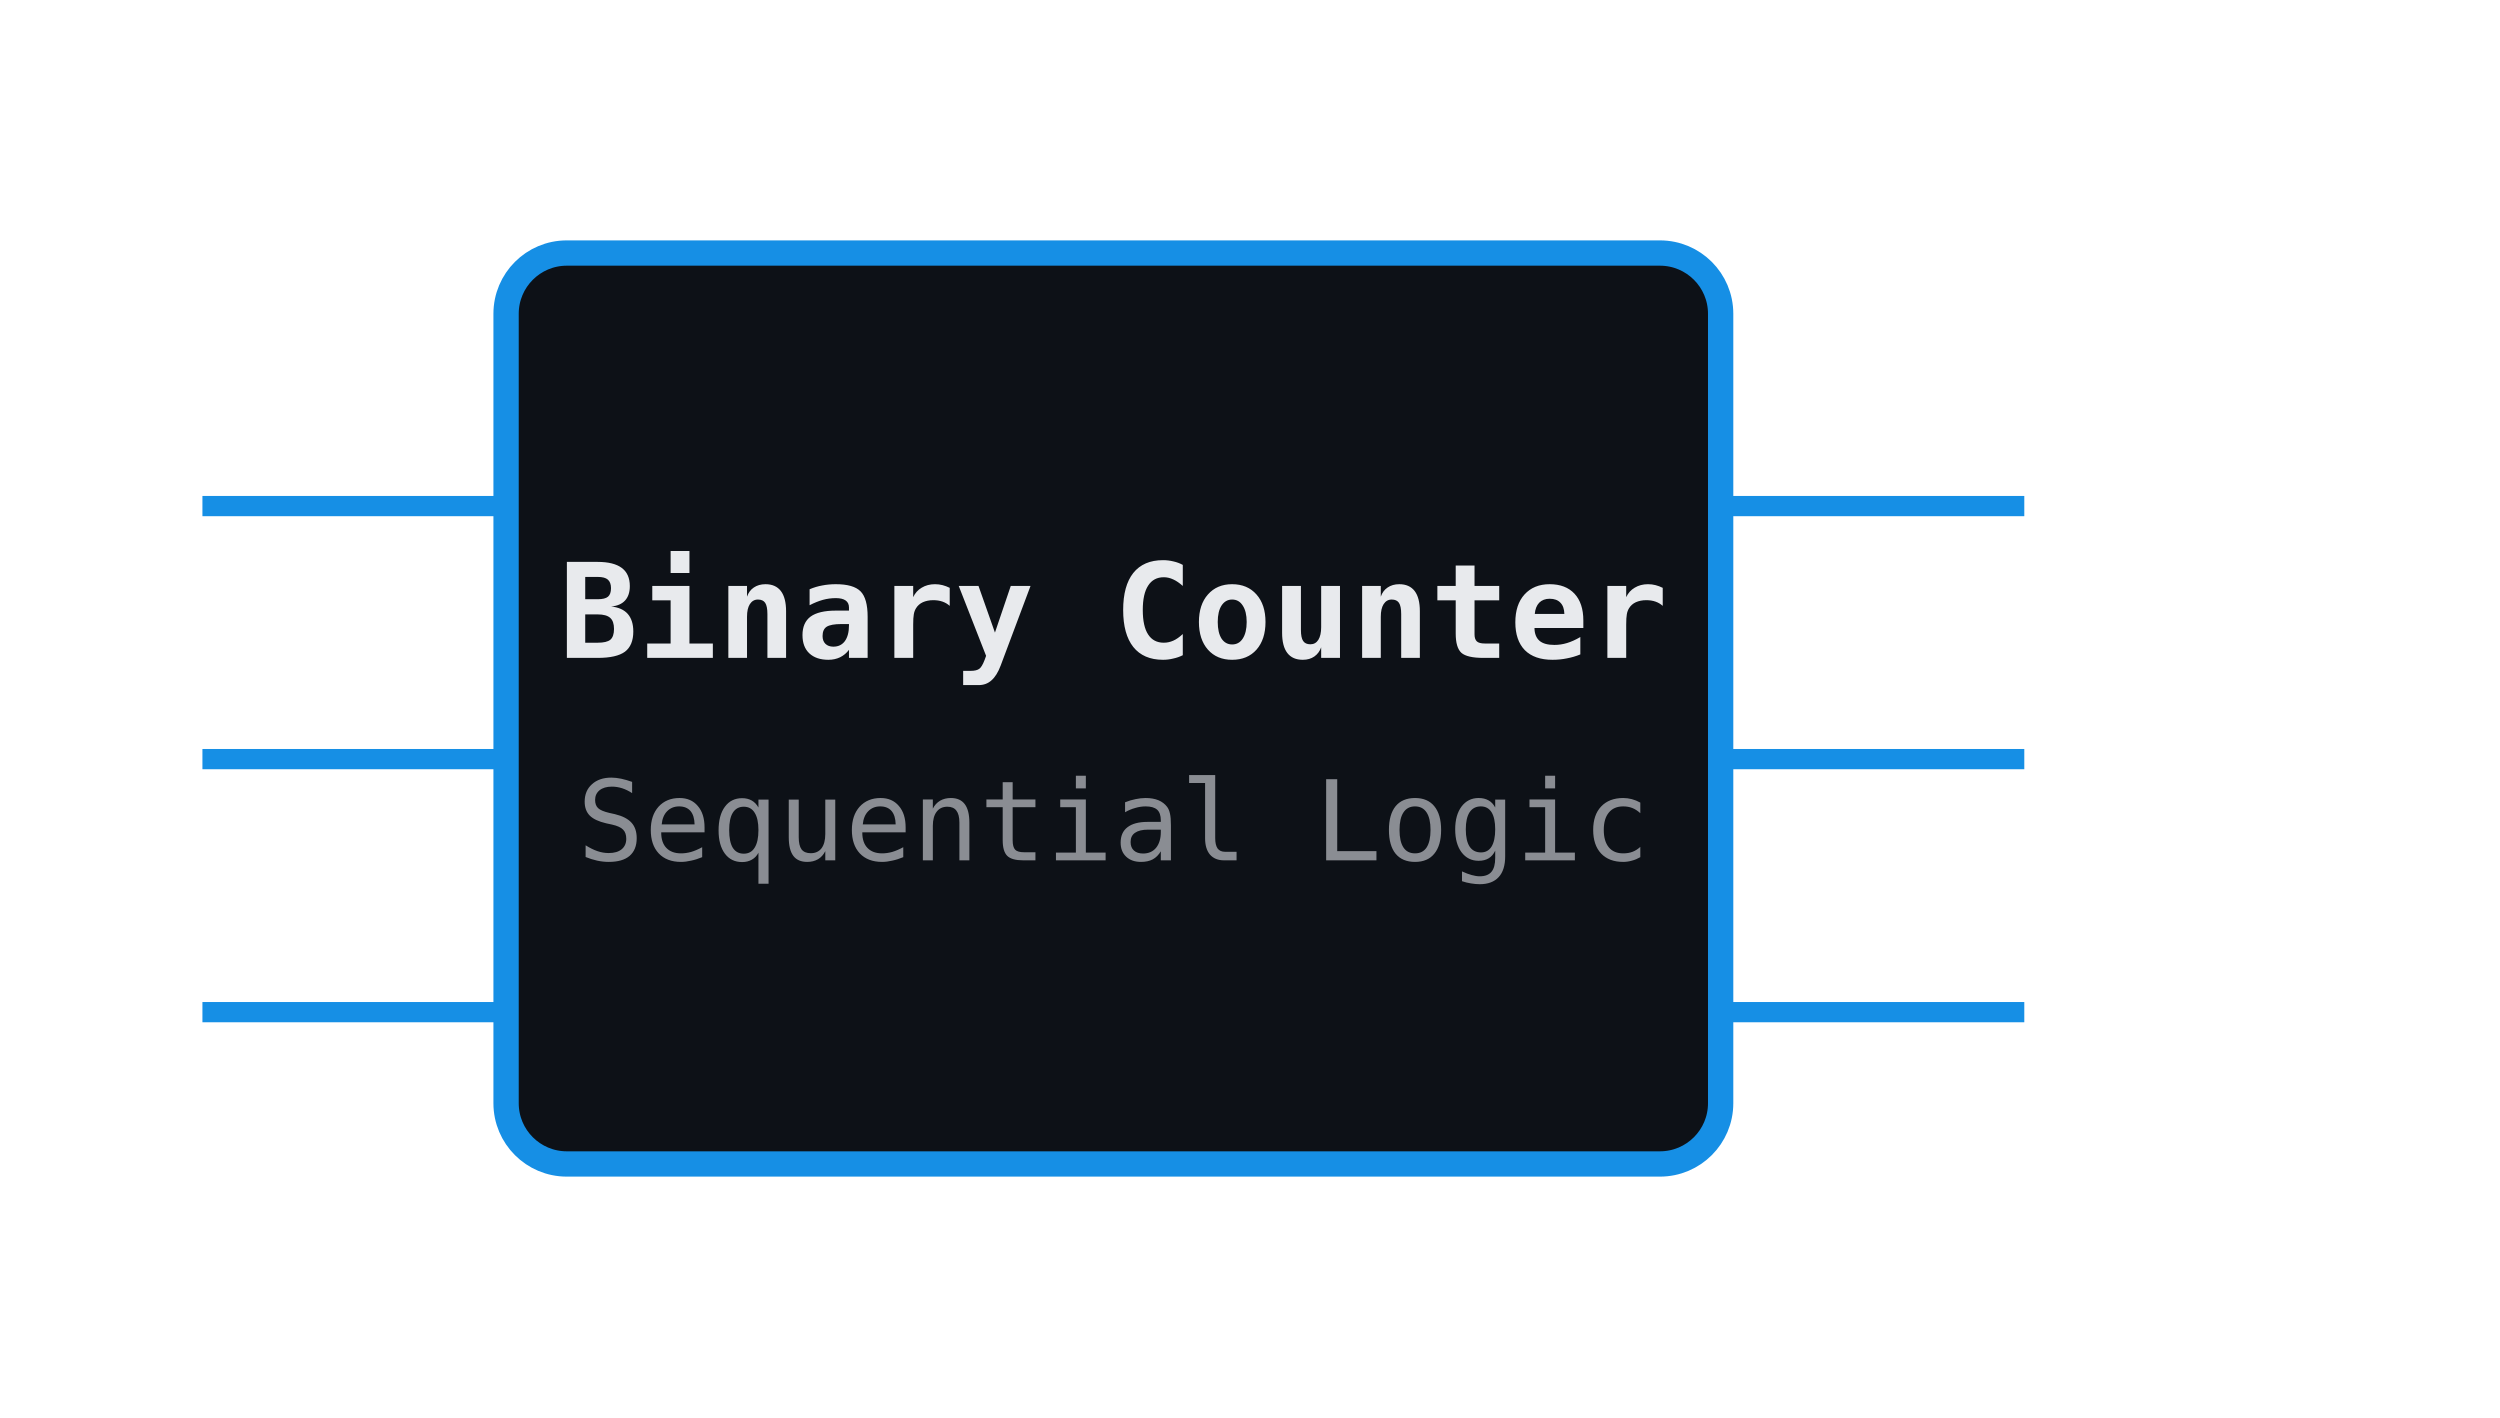
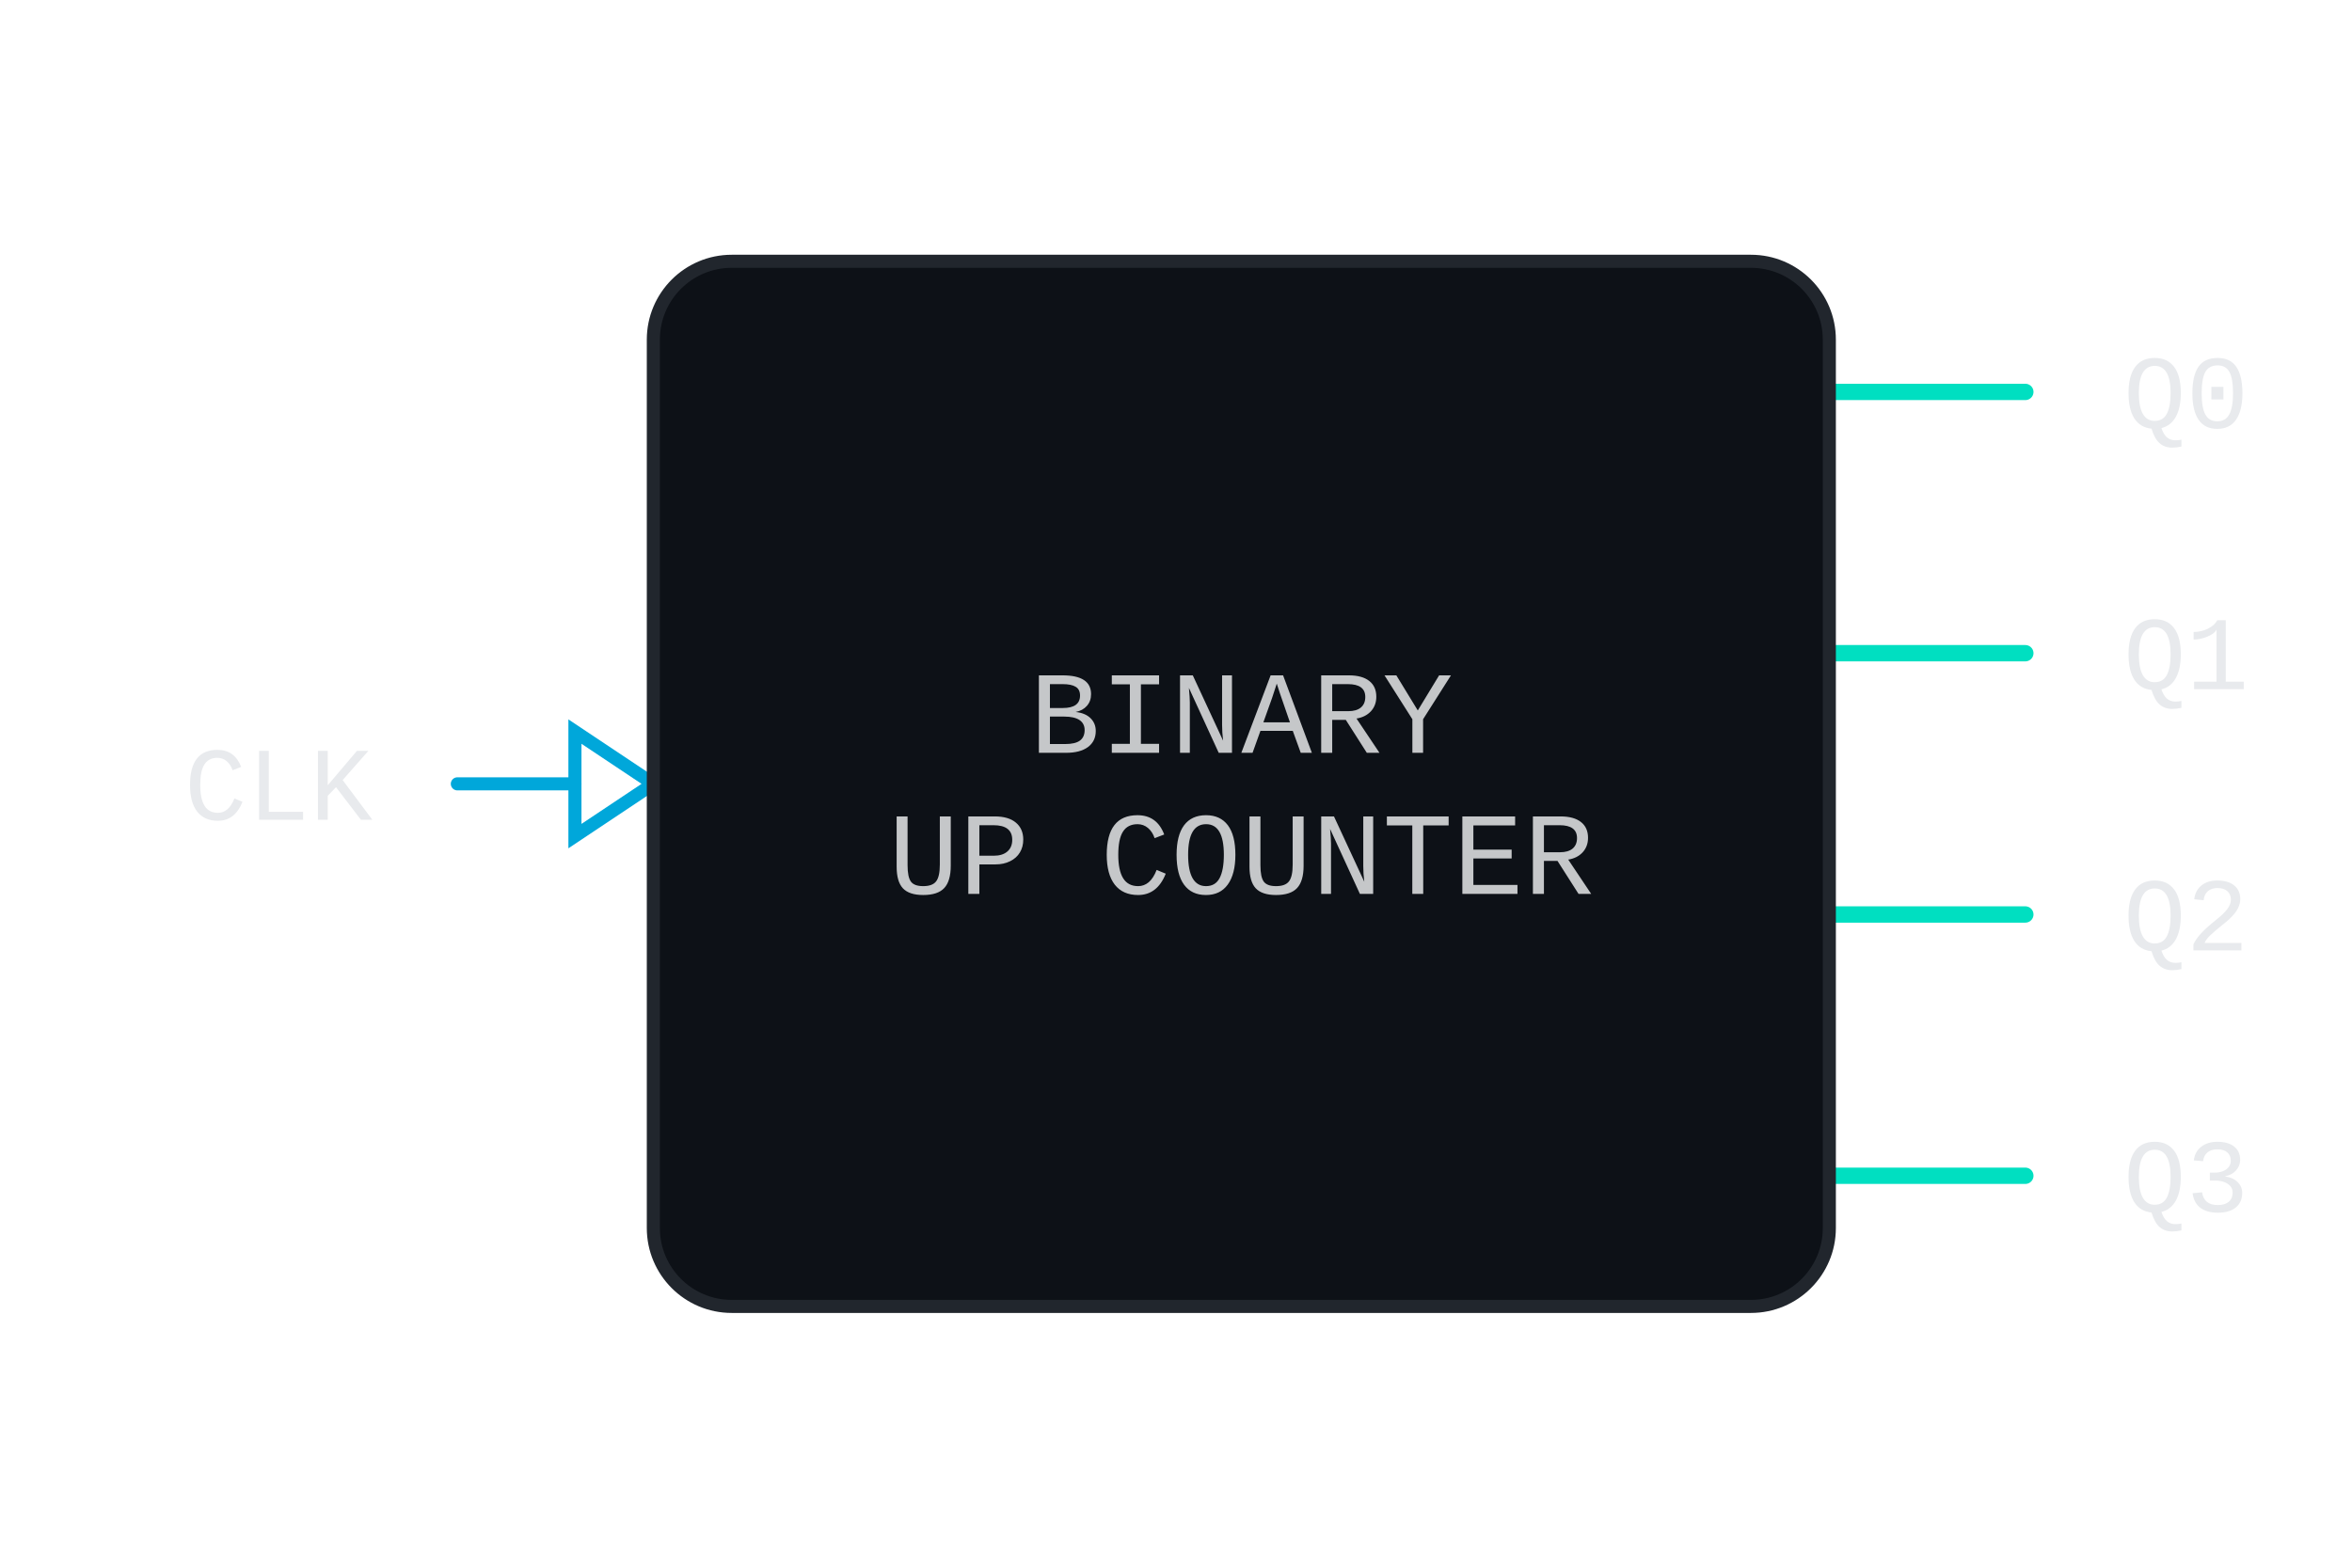
- <svg xmlns="http://www.w3.org/2000/svg" viewBox="0 0 247 140" width="100%" height="100%">
-   <defs>
-     <style>
-       .wire { stroke: #00a7da; stroke-width: 2.5; fill: none; }
-       .body { stroke: #168fe5; stroke-width: 2.5; fill: #0d1117; }
-       .lbl-title { font-family: Consolas, Consolas; font-size: 13px; font-weight: bold; fill: #e8eaed; text-anchor: middle; }
-       .lbl-sub { font-family: Consolas, Consolas; font-size: 11px; fill: #8a8d93; text-anchor: middle; }
-       .pin { stroke: #168fe5; stroke-width: 2; fill: none; }
-     </style>
-   </defs>
-   <rect x="50" y="25" width="120" height="90" rx="6" class="body" />
-   <text x="110" y="65" class="lbl-title">Binary Counter</text>
-   <text x="110" y="85" class="lbl-sub">Sequential Logic</text>
-   <line x1="20" y1="50" x2="50" y2="50" class="pin" />
-   <line x1="20" y1="75" x2="50" y2="75" class="pin" />
-   <line x1="20" y1="100" x2="50" y2="100" class="pin" />
-   <line x1="170" y1="50" x2="200" y2="50" class="pin" />
-   <line x1="170" y1="75" x2="200" y2="75" class="pin" />
-   <line x1="170" y1="100" x2="200" y2="100" class="pin" />
+ <svg xmlns="http://www.w3.org/2000/svg" viewBox="0 0 360 240" role="img" aria-label="Binary Up Counter symbol">
+   <line x1="70" y1="120" x2="88" y2="120" stroke="#00a7da" stroke-width="2" stroke-linecap="round" />
+   <polygon points="88,112 100,120 88,128" fill="none" stroke="#00a7da" stroke-width="2" />
+   <line x1="280" y1="60" x2="310" y2="60" stroke="#00dfc1" stroke-width="2.5" stroke-linecap="round" />
+   <line x1="280" y1="100" x2="310" y2="100" stroke="#00dfc1" stroke-width="2.5" stroke-linecap="round" />
+   <line x1="280" y1="140" x2="310" y2="140" stroke="#00dfc1" stroke-width="2.5" stroke-linecap="round" />
+   <line x1="280" y1="180" x2="310" y2="180" stroke="#00dfc1" stroke-width="2.5" stroke-linecap="round" />
+   <rect x="100" y="40" width="180" height="160" rx="12" ry="12" fill="#0d1117" stroke="#21262d" stroke-width="2" />
+   <text x="190" y="115.25" fill="#c5c7c9" font-family="Consolas, 'Courier New', monospace" font-size="18" font-weight="400" text-anchor="middle">BINARY</text>
+   <text x="190" y="136.85" fill="#c5c7c9" font-family="Consolas, 'Courier New', monospace" font-size="18" font-weight="400" text-anchor="middle">UP COUNTER</text>
+   <text x="57" y="125.5" fill="#e8eaed" font-family="Consolas, 'Courier New', monospace" font-size="16" font-weight="400" text-anchor="end">CLK</text>
+   <text x="325" y="65.5" fill="#e8eaed" font-family="Consolas, 'Courier New', monospace" font-size="16" font-weight="400" text-anchor="start">Q0</text>
+   <text x="325" y="105.5" fill="#e8eaed" font-family="Consolas, 'Courier New', monospace" font-size="16" font-weight="400" text-anchor="start">Q1</text>
+   <text x="325" y="145.5" fill="#e8eaed" font-family="Consolas, 'Courier New', monospace" font-size="16" font-weight="400" text-anchor="start">Q2</text>
+   <text x="325" y="185.5" fill="#e8eaed" font-family="Consolas, 'Courier New', monospace" font-size="16" font-weight="400" text-anchor="start">Q3</text>
</svg>
